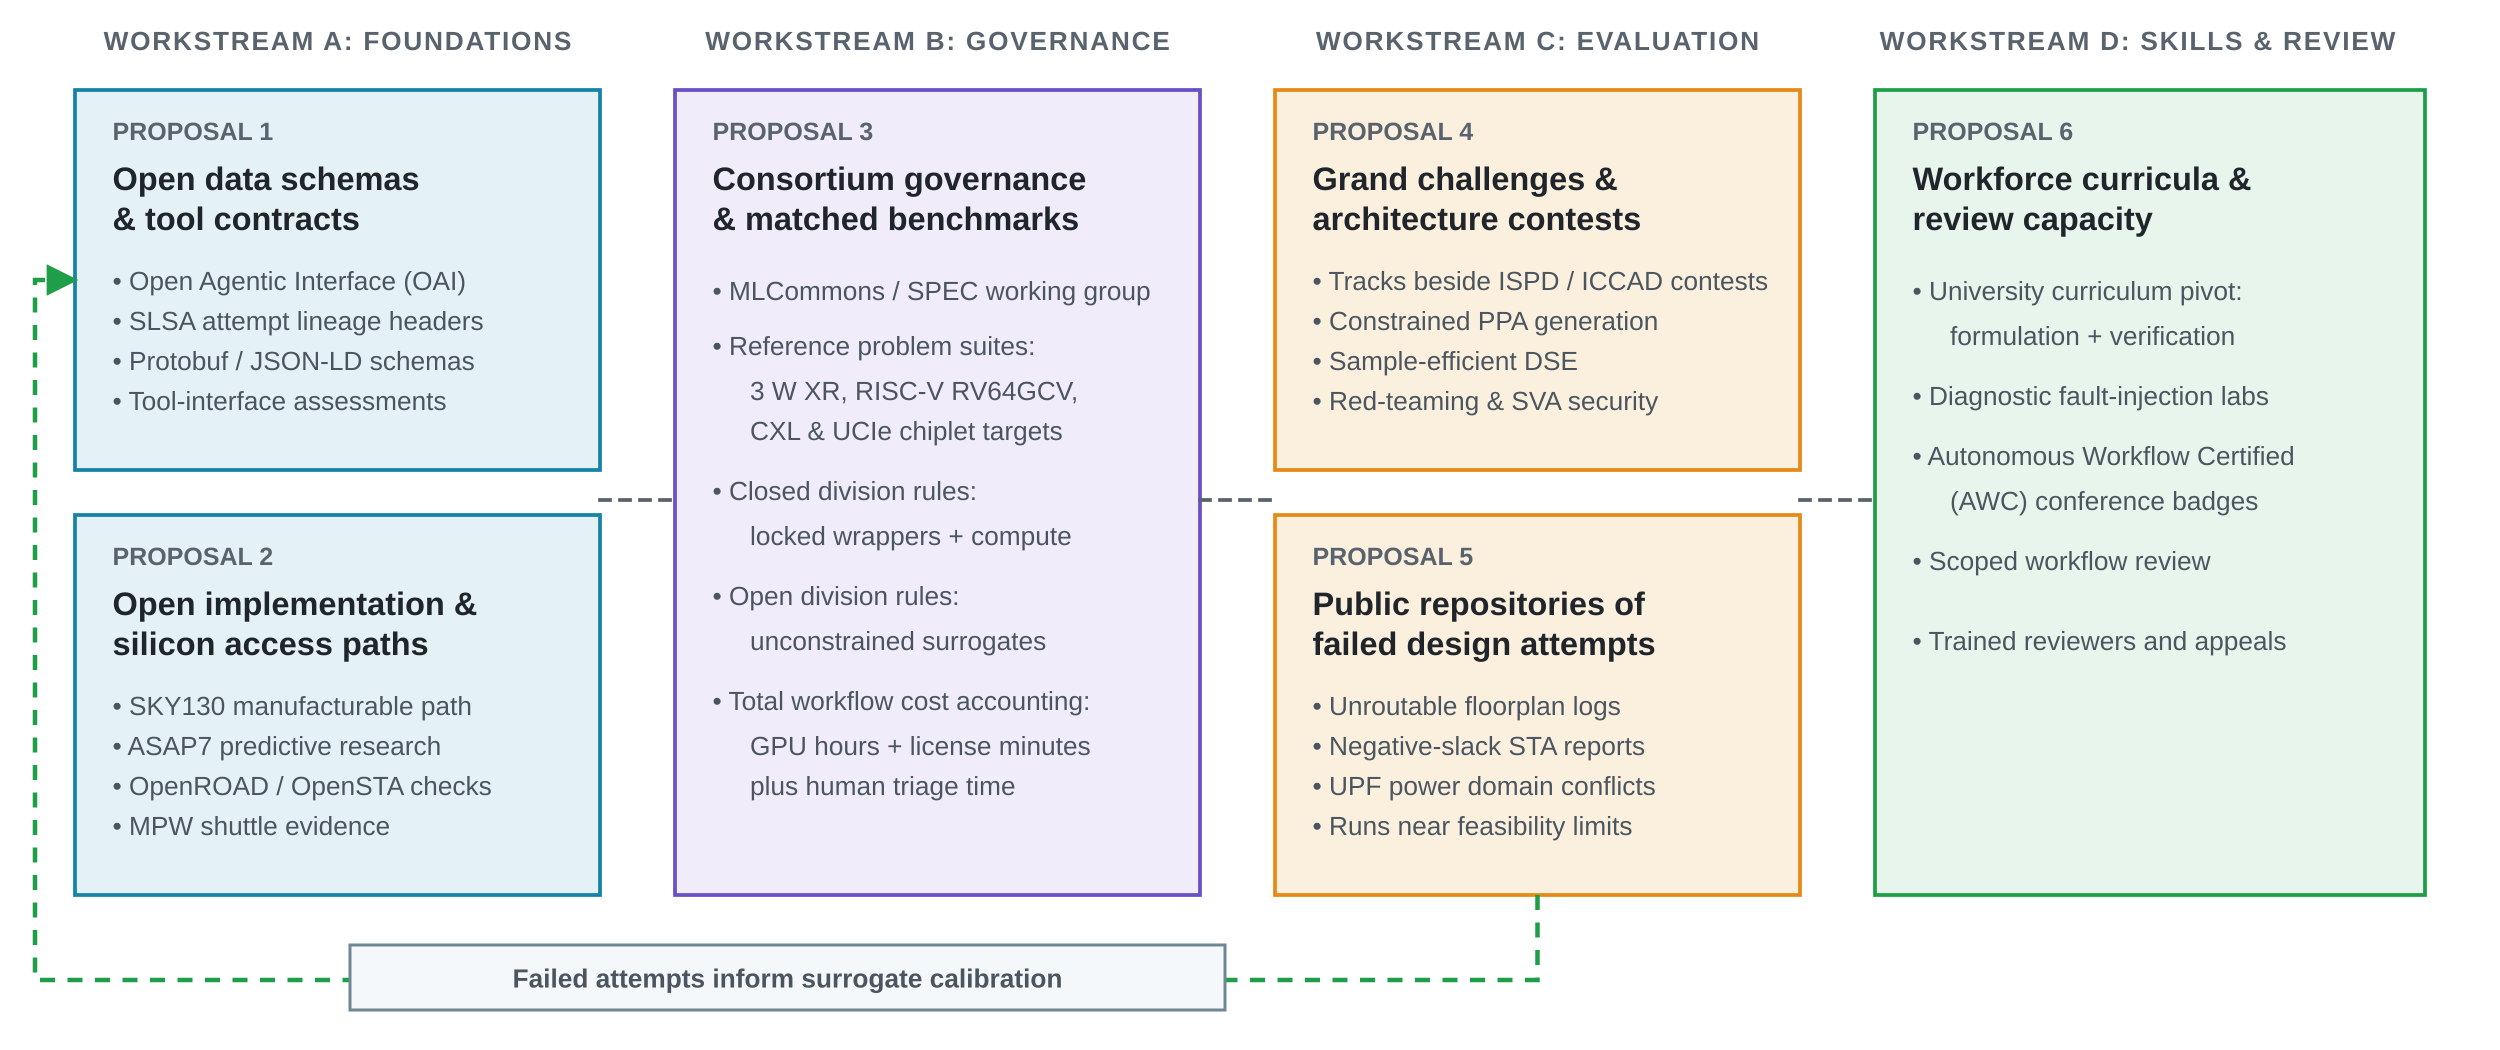
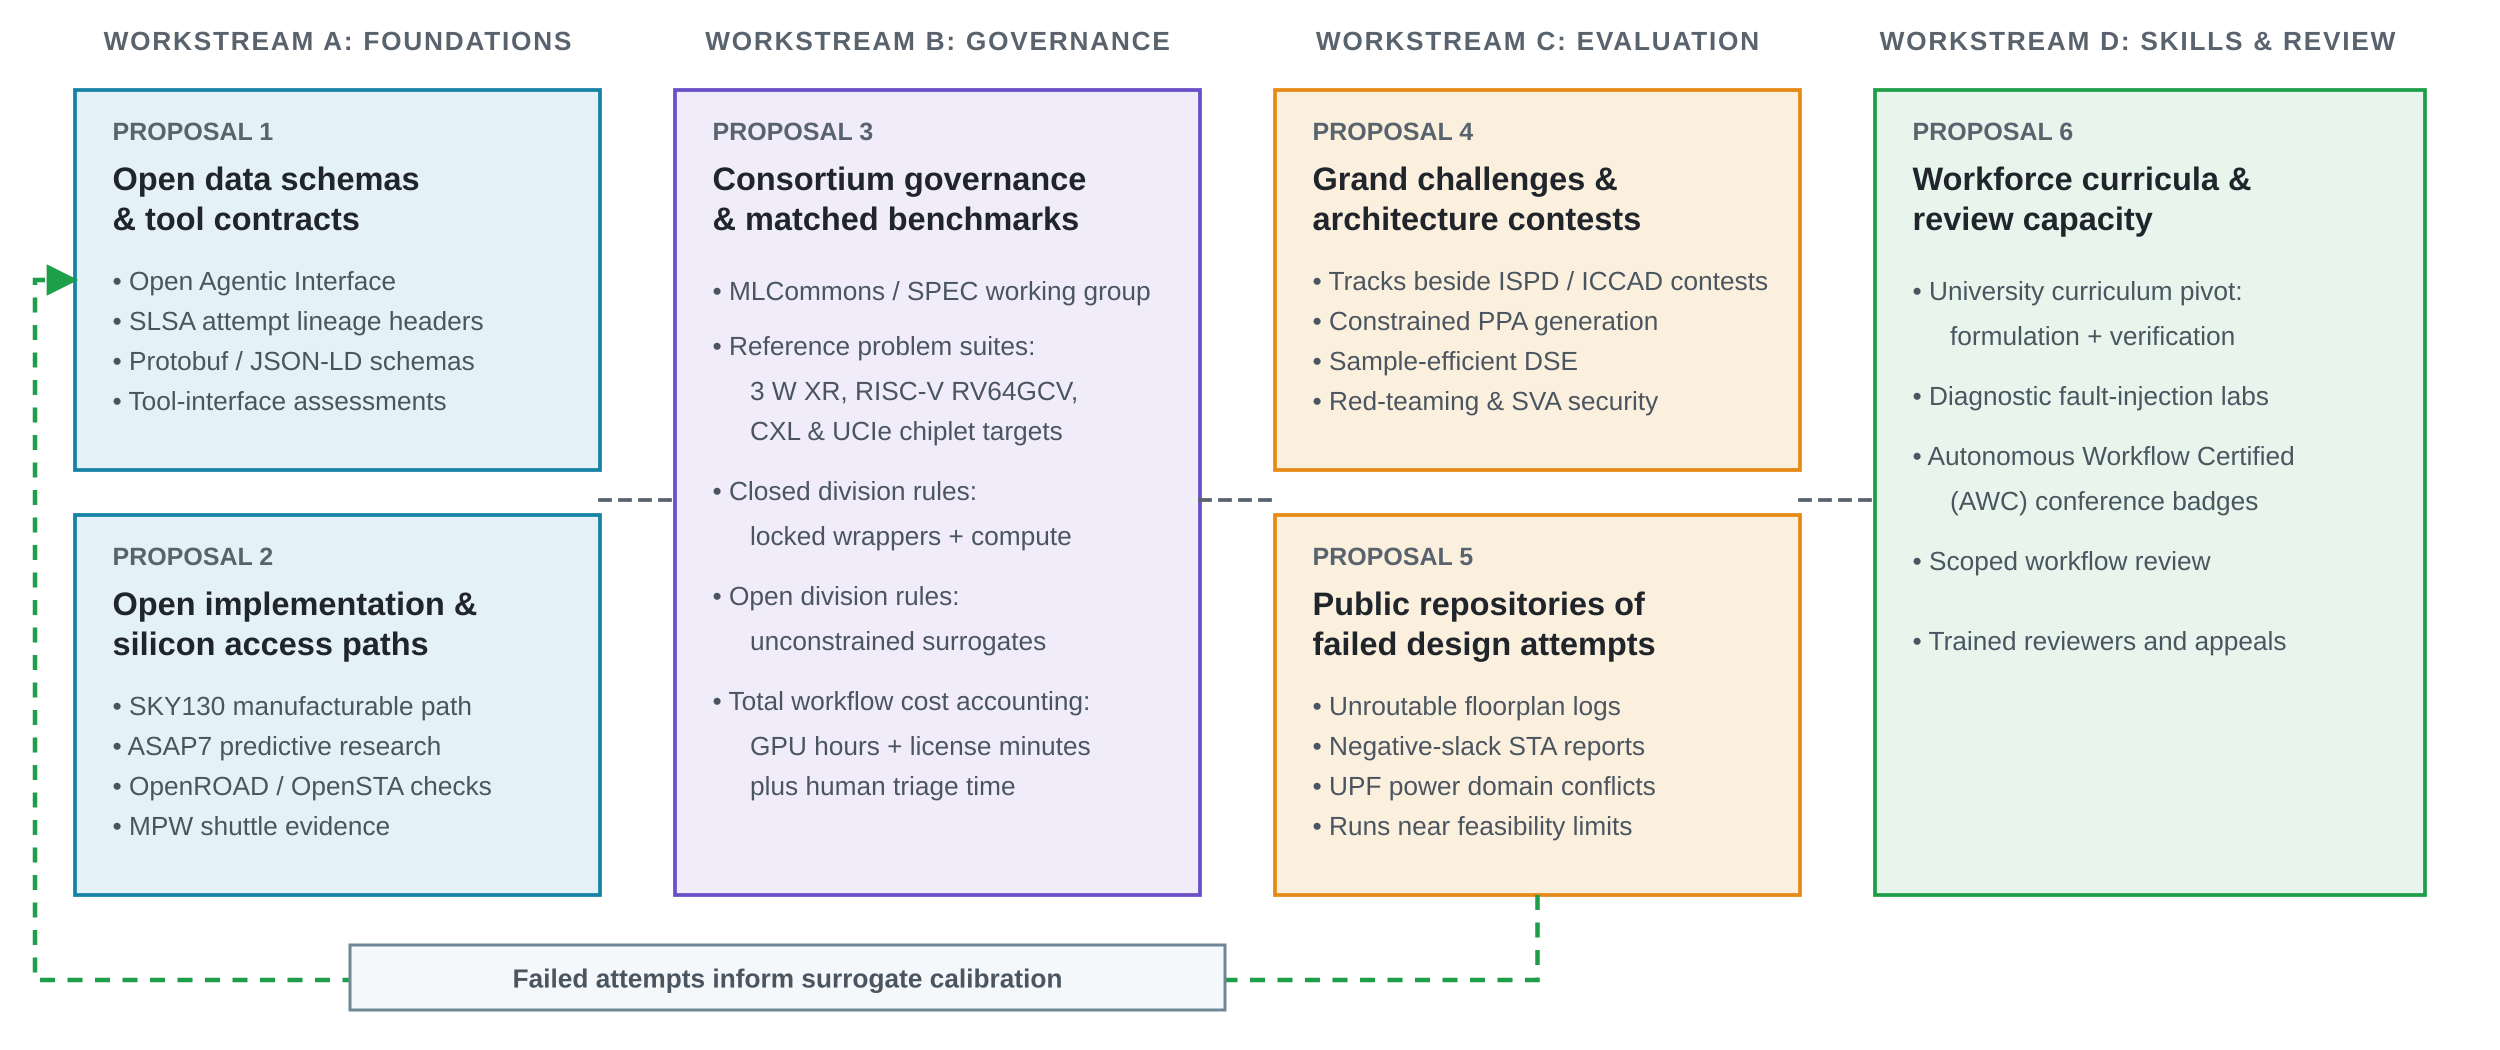
<svg xmlns="http://www.w3.org/2000/svg" viewBox="0 48 1000 420" role="img" aria-labelledby="roadmap-title roadmap-desc">
  <defs>
    <marker id="arrow-gray" viewBox="0 0 10 10" refX="9" refY="5" markerWidth="7" markerHeight="7" orient="auto">
      <path d="M 0 0 L 10 5 L 0 10 z" fill="#59636D" />
    </marker>
    <marker id="arrow-green" viewBox="0 0 10 10" refX="9" refY="5" markerWidth="7" markerHeight="7" orient="auto">
      <path d="M 0 0 L 10 5 L 0 10 z" fill="#1E9E48" />
    </marker>
    <style>
      .font { font-family: Arial, Helvetica, sans-serif; }
      .eyebrow { font-size: 10.5px; font-weight: 700; fill: #59636D; letter-spacing: 0.7px; }
      .head { font-size: 15px; font-weight: 700; fill: #20252B; }
      .title { font-size: 13px; font-weight: 700; fill: #20252B; }
      .sub { font-size: 10.5px; fill: #4A5560; }
      .tag { font-size: 10px; font-weight: 700; fill: #59636D; }
      .source { fill: #E4F1F6; stroke: #1683A6; stroke-width: 1.5; }
      .learned { fill: #F0ECFA; stroke: #6A4FC7; stroke-width: 1.5; }
      .representation { fill: #FBF0DE; stroke: #E68A17; stroke-width: 1.5; }
      .checked { fill: #E7F5EC; stroke: #1E9E48; stroke-width: 1.5; }
      .decision { fill: #FBEDF4; stroke: #D24D96; stroke-width: 1.5; }
      .panel { fill: #F8FAFC; stroke: #9AA8B5; stroke-width: 1.4; }
      .linkbar { fill: #F5F8FA; stroke: #6F8794; stroke-width: 1.2; }
      .connector { fill: none; stroke: #59636D; stroke-width: 1.5; stroke-dasharray: 4 4; stroke-linecap: square; stroke-linejoin: miter; }
      .return { fill: none; stroke: #1E9E48; stroke-width: 1.8; stroke-dasharray: 6 5; }
    </style>
  </defs>
  <rect x="0" y="48" width="1000" height="420" fill="#FFFFFF" />
  <g class="font">
    <text class="eyebrow" x="135" y="68" text-anchor="middle">WORKSTREAM A: FOUNDATIONS</text>
    <rect class="source" x="30" y="84" width="210" height="152" />
    <text class="tag" x="45" y="104">PROPOSAL 1</text>
    <text class="title" x="45" y="124">Open data schemas</text>
    <text class="title" x="45" y="140">&amp; tool contracts</text>
-     <text class="sub" x="45" y="164">• Open Agentic Interface (OAI)</text>
+     <text class="sub" x="45" y="164">• Open Agentic Interface</text>
    <text class="sub" x="45" y="180">• SLSA attempt lineage headers</text>
    <text class="sub" x="45" y="196">• Protobuf / JSON-LD schemas</text>
    <text class="sub" x="45" y="212">• Tool-interface assessments</text>
    <rect class="source" x="30" y="254" width="210" height="152" />
    <text class="tag" x="45" y="274">PROPOSAL 2</text>
    <text class="title" x="45" y="294">Open implementation &amp;</text>
    <text class="title" x="45" y="310">silicon access paths</text>
    <text class="sub" x="45" y="334">• SKY130 manufacturable path</text>
    <text class="sub" x="45" y="350">• ASAP7 predictive research</text>
    <text class="sub" x="45" y="366">• OpenROAD / OpenSTA checks</text>
    <text class="sub" x="45" y="382">• MPW shuttle evidence</text>
    <path class="connector" d="M 240 248 L 270 248" />
    <text class="eyebrow" x="375" y="68" text-anchor="middle">WORKSTREAM B: GOVERNANCE</text>
    <rect class="learned" x="270" y="84" width="210" height="322" />
    <text class="tag" x="285" y="104">PROPOSAL 3</text>
    <text class="title" x="285" y="124">Consortium governance</text>
    <text class="title" x="285" y="140">&amp; matched benchmarks</text>
    <text class="sub" x="285" y="168">• MLCommons / SPEC working group</text>
    <text class="sub" x="285" y="190">• Reference problem suites:</text>
    <text class="sub" x="300" y="208">3 W XR, RISC-V RV64GCV,</text>
    <text class="sub" x="300" y="224">CXL &amp; UCIe chiplet targets</text>
    <text class="sub" x="285" y="248">• Closed division rules:</text>
    <text class="sub" x="300" y="266">locked wrappers + compute</text>
    <text class="sub" x="285" y="290">• Open division rules:</text>
    <text class="sub" x="300" y="308">unconstrained surrogates</text>
    <text class="sub" x="285" y="332">• Total workflow cost accounting:</text>
    <text class="sub" x="300" y="350">GPU hours + license minutes</text>
    <text class="sub" x="300" y="366">plus human triage time</text>
    <path class="connector" d="M 480 248 L 510 248" />
    <text class="eyebrow" x="615" y="68" text-anchor="middle">WORKSTREAM C: EVALUATION</text>
    <rect class="representation" x="510" y="84" width="210" height="152" />
    <text class="tag" x="525" y="104">PROPOSAL 4</text>
    <text class="title" x="525" y="124">Grand challenges &amp;</text>
    <text class="title" x="525" y="140">architecture contests</text>
    <text class="sub" x="525" y="164">• Tracks beside ISPD / ICCAD contests</text>
    <text class="sub" x="525" y="180">• Constrained PPA generation</text>
    <text class="sub" x="525" y="196">• Sample-efficient DSE</text>
    <text class="sub" x="525" y="212">• Red-teaming &amp; SVA security</text>
    <rect class="representation" x="510" y="254" width="210" height="152" />
    <text class="tag" x="525" y="274">PROPOSAL 5</text>
    <text class="title" x="525" y="294">Public repositories of</text>
    <text class="title" x="525" y="310">failed design attempts</text>
    <text class="sub" x="525" y="334">• Unroutable floorplan logs</text>
    <text class="sub" x="525" y="350">• Negative-slack STA reports</text>
    <text class="sub" x="525" y="366">• UPF power domain conflicts</text>
    <text class="sub" x="525" y="382">• Runs near feasibility limits</text>
    <path class="connector" d="M 720 248 L 750 248" />
    <text class="eyebrow" x="855" y="68" text-anchor="middle">WORKSTREAM D: SKILLS &amp; REVIEW</text>
    <rect class="checked" x="750" y="84" width="220" height="322" />
    <text class="tag" x="765" y="104">PROPOSAL 6</text>
    <text class="title" x="765" y="124">Workforce curricula &amp;</text>
    <text class="title" x="765" y="140">review capacity</text>
    <text class="sub" x="765" y="168">• University curriculum pivot:</text>
    <text class="sub" x="780" y="186">formulation + verification</text>
    <text class="sub" x="765" y="210">• Diagnostic fault-injection labs</text>
    <text class="sub" x="765" y="234">• Autonomous Workflow Certified</text>
    <text class="sub" x="780" y="252">(AWC) conference badges</text>
    <text class="sub" x="765" y="276">• Scoped workflow review</text>
    <text class="sub" x="765" y="308">• Trained reviewers and appeals</text>
    <path class="return" d="M 615 406 V 440 H 14 V 160 H 30" marker-end="url(#arrow-green)" />
    <rect class="linkbar" x="140" y="426" width="350" height="26" />
    <text class="sub" x="315" y="443" text-anchor="middle" font-weight="700" fill="#157A38">Failed attempts inform surrogate calibration</text>
  </g>
</svg>
